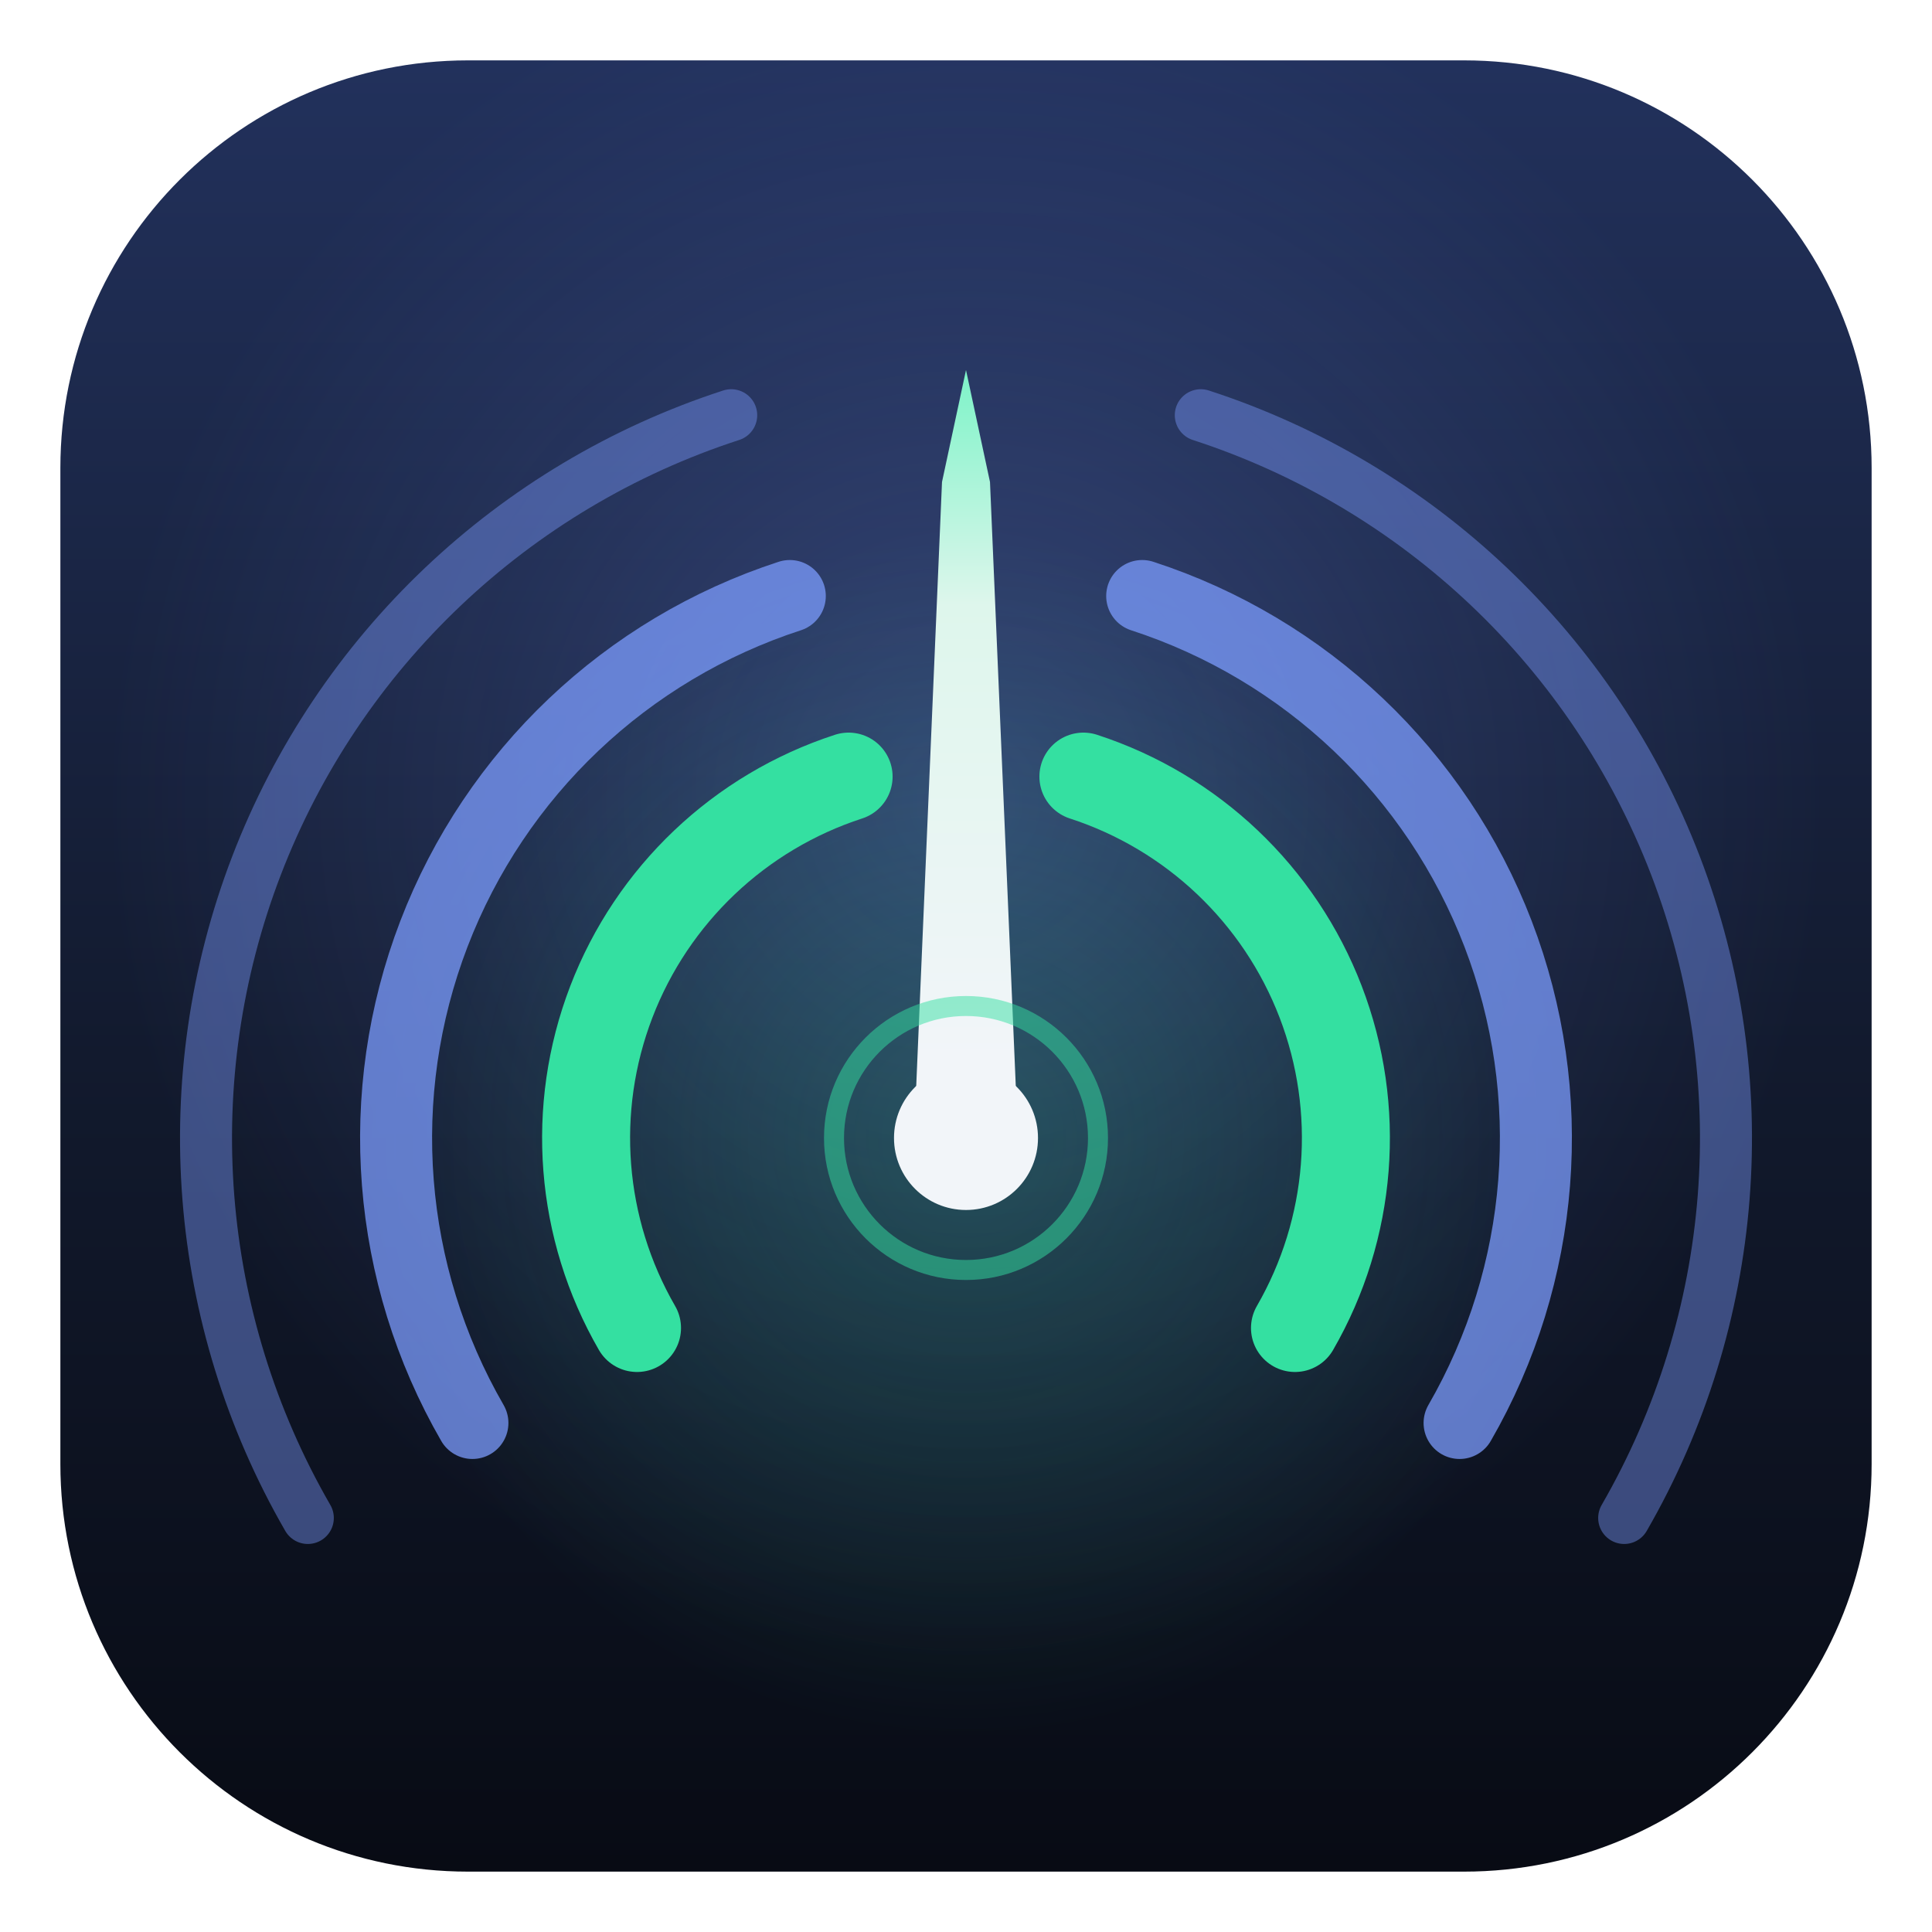
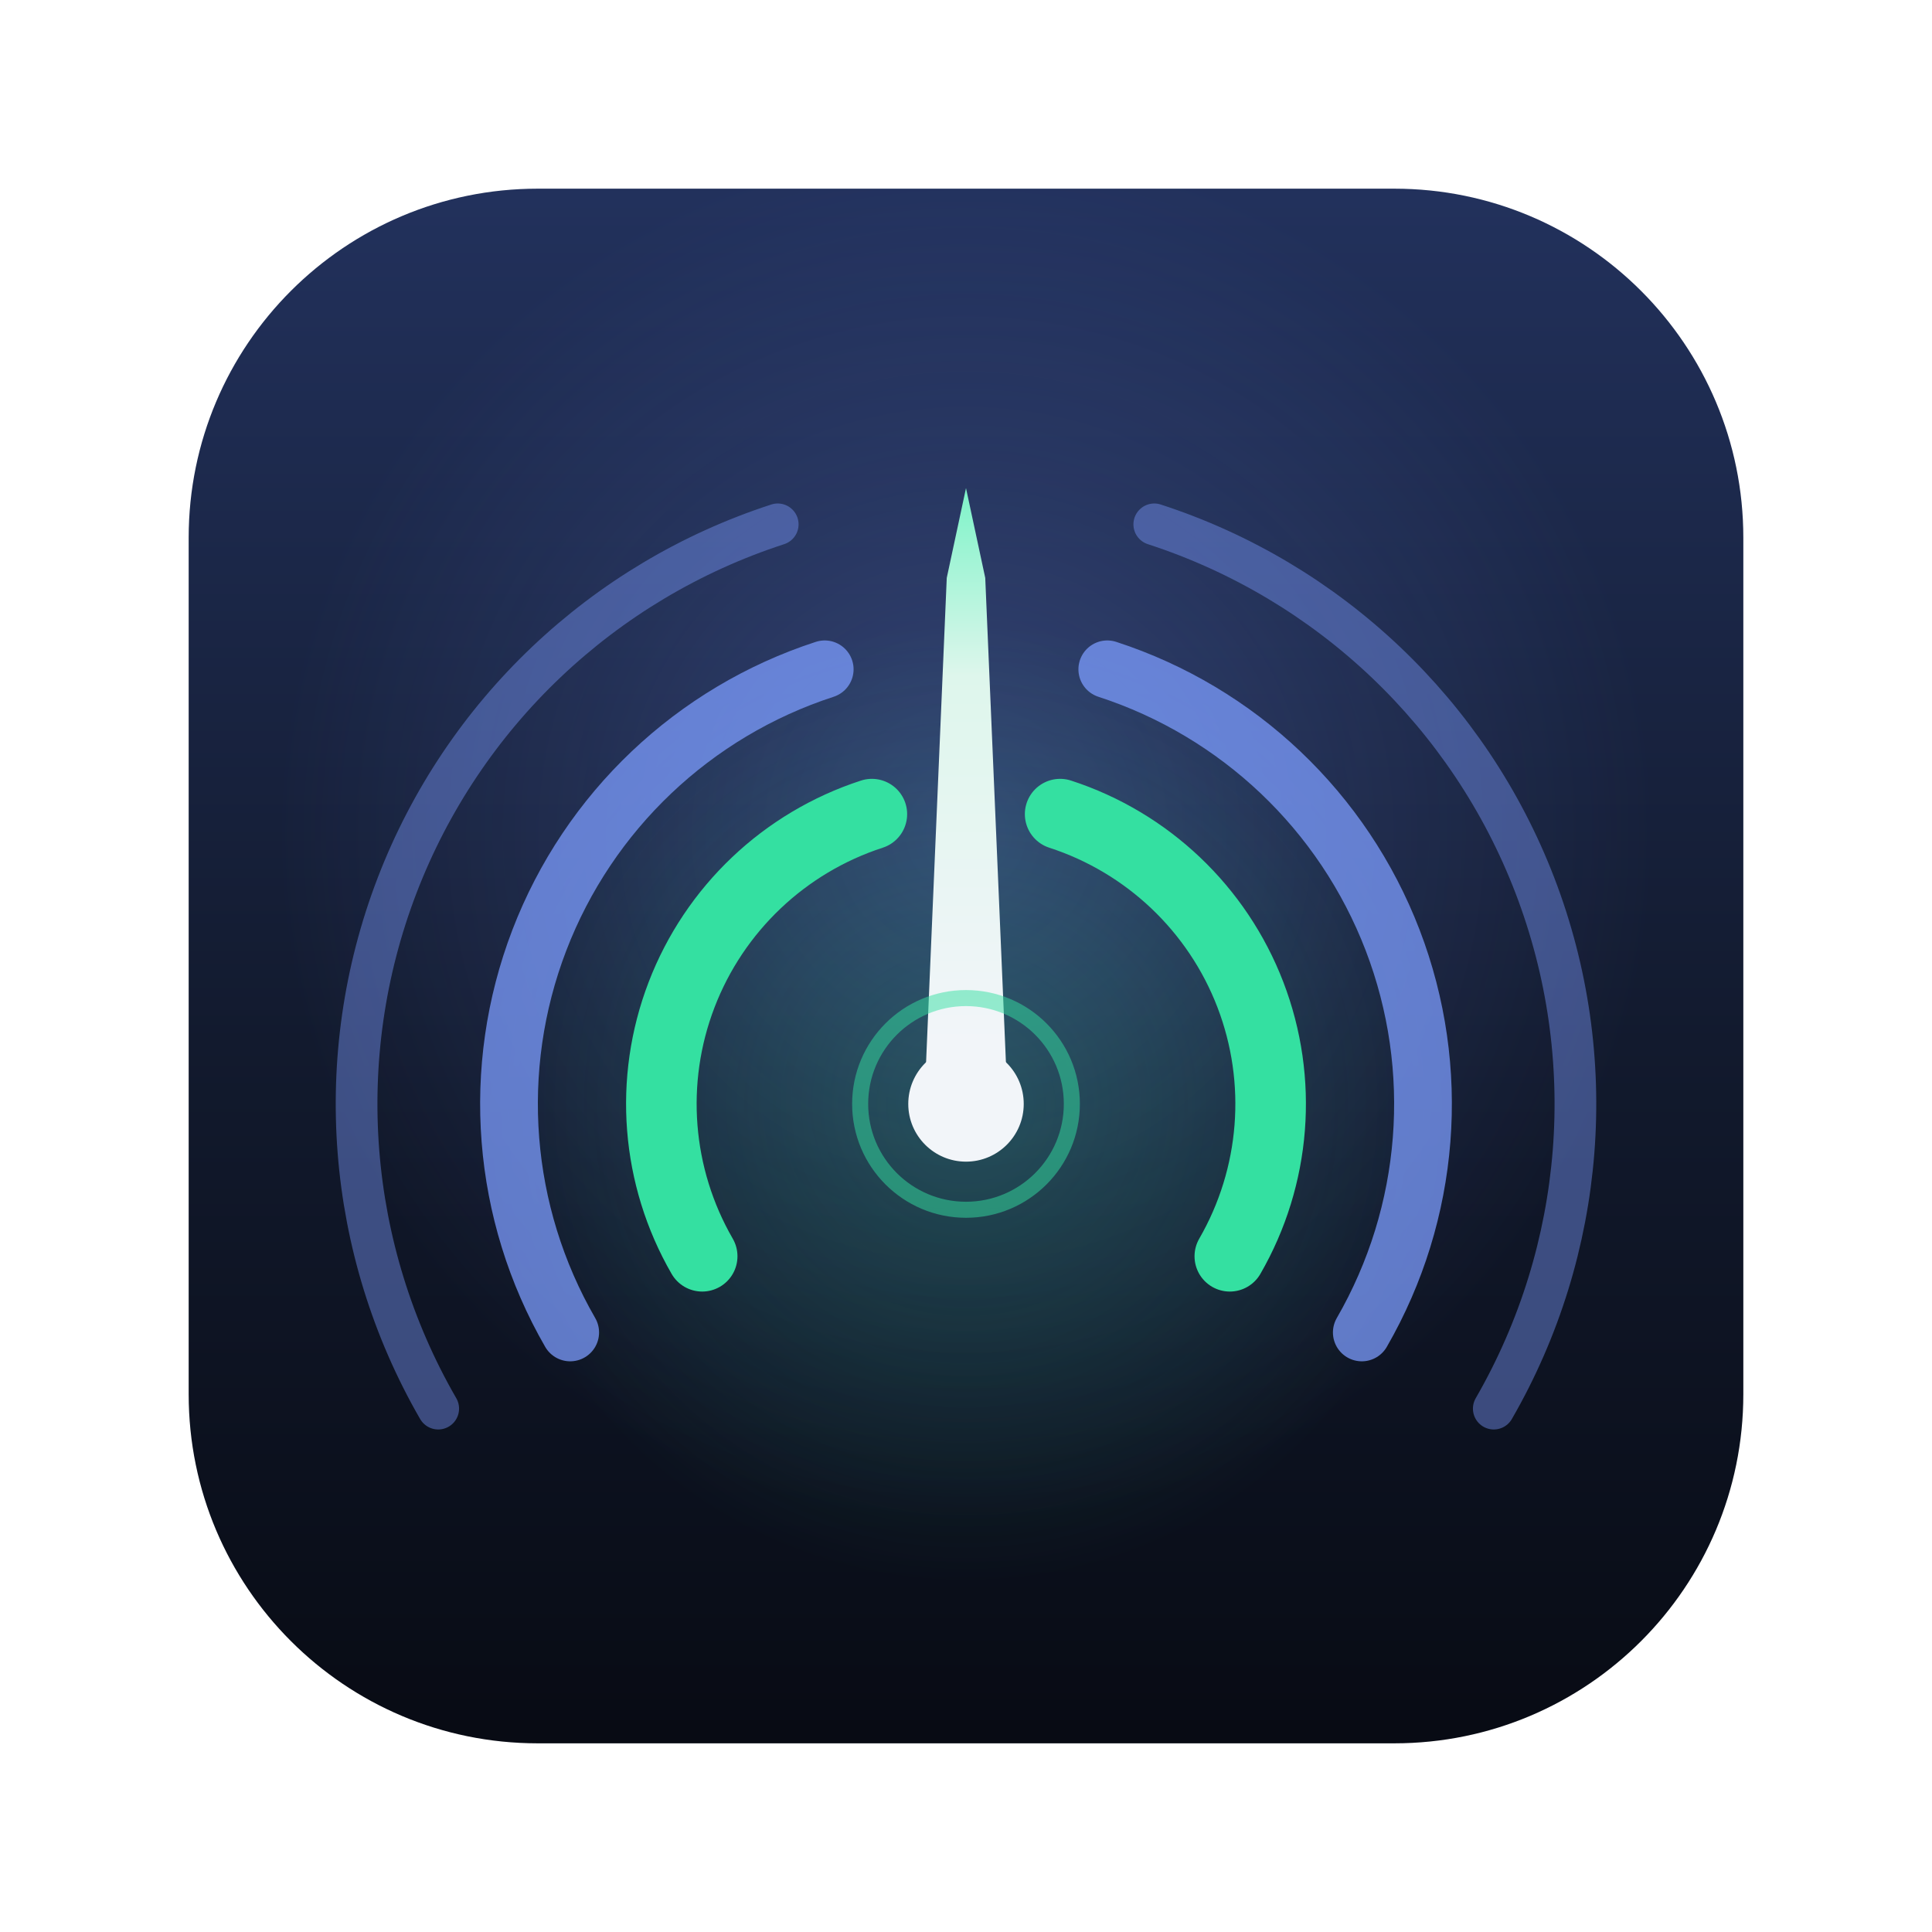
- <svg xmlns="http://www.w3.org/2000/svg" width="512" height="512" viewBox="0 0 1024 1024">
+ <svg xmlns="http://www.w3.org/2000/svg" width="1024" height="1024" viewBox="0 0 1024 1024">
  <defs>
    <linearGradient id="bg" x1="0" y1="0" x2="0" y2="1">
      <stop offset="0" stop-color="#22315C" />
      <stop offset="0.55" stop-color="#121A2E" />
      <stop offset="1" stop-color="#080B14" />
    </linearGradient>
-     <radialGradient id="halo" gradientUnits="userSpaceOnUse" cx="512" cy="425.1" r="455.8">
+     <radialGradient id="halo" gradientUnits="userSpaceOnUse" cx="512" cy="442.3" r="365.5">
      <stop offset="0" stop-color="#7C9CFF" stop-opacity="0.28" />
      <stop offset="0.55" stop-color="#7C9CFF" stop-opacity="0.11" />
      <stop offset="1" stop-color="#7C9CFF" stop-opacity="0" />
    </radialGradient>
-     <radialGradient id="glow" gradientUnits="userSpaceOnUse" cx="512" cy="603.2" r="318.0">
+     <radialGradient id="glow" gradientUnits="userSpaceOnUse" cx="512" cy="585.1" r="255.0">
      <stop offset="0" stop-color="#34E0A1" stop-opacity="0.20" />
      <stop offset="1" stop-color="#34E0A1" stop-opacity="0" />
    </radialGradient>
  </defs>
-   <rect x="32" y="32" width="960" height="960" rx="216" fill="url(#bg)" />
-   <rect x="32" y="32" width="960" height="960" rx="216" fill="url(#halo)" />
-   <rect x="32" y="32" width="960" height="960" rx="216" fill="url(#glow)" />
-   <g transform="translate(512,512) scale(1.06) translate(-512,-512)">
+   <rect x="100" y="100" width="824" height="824" rx="185" fill="url(#bg)" />
+   <rect x="100" y="100" width="824" height="824" rx="185" fill="url(#halo)" />
+   <rect x="100" y="100" width="824" height="824" rx="185" fill="url(#glow)" />
+   <g transform="translate(512,512) scale(0.85) translate(-512,-512)">
    <defs>
      <linearGradient id="needle" x1="0" y1="0" x2="0" y2="0.9">
        <stop offset="0" stop-color="#7DF3C8" />
        <stop offset="0.34" stop-color="#DEF6EC" />
        <stop offset="1" stop-color="#F2F5F9" />
      </linearGradient>
    </defs>
    <g fill="none" stroke-linecap="round">
      <g stroke="#7C9CFF" stroke-width="26" opacity="0.42">
        <path d="M 629.4 236.6 A 380 380 0 0 1 841.1 788.0" />
        <path d="M 394.6 236.6 A 380 380 0 0 0 182.9 788.0" />
      </g>
      <g stroke="#7C9CFF" stroke-width="36" opacity="0.74">
        <path d="M 600.1 327.0 A 285 285 0 0 1 758.8 740.5" />
        <path d="M 423.9 327.0 A 285 285 0 0 0 265.2 740.5" />
      </g>
      <g stroke="#34E0A1" stroke-width="44">
        <path d="M 570.7 417.3 A 190 190 0 0 1 676.5 693.0" />
        <path d="M 453.3 417.3 A 190 190 0 0 0 347.5 693.0" />
      </g>
    </g>
    <path d="M 486 598 L 500 270 L 512 214 L 524 270 L 538 598 Z" fill="url(#needle)" />
    <circle cx="512" cy="598" r="66" fill="none" stroke="#34E0A1" stroke-width="10" opacity="0.5" />
    <circle cx="512" cy="598" r="36" fill="#F2F5F9" />
  </g>
</svg>
